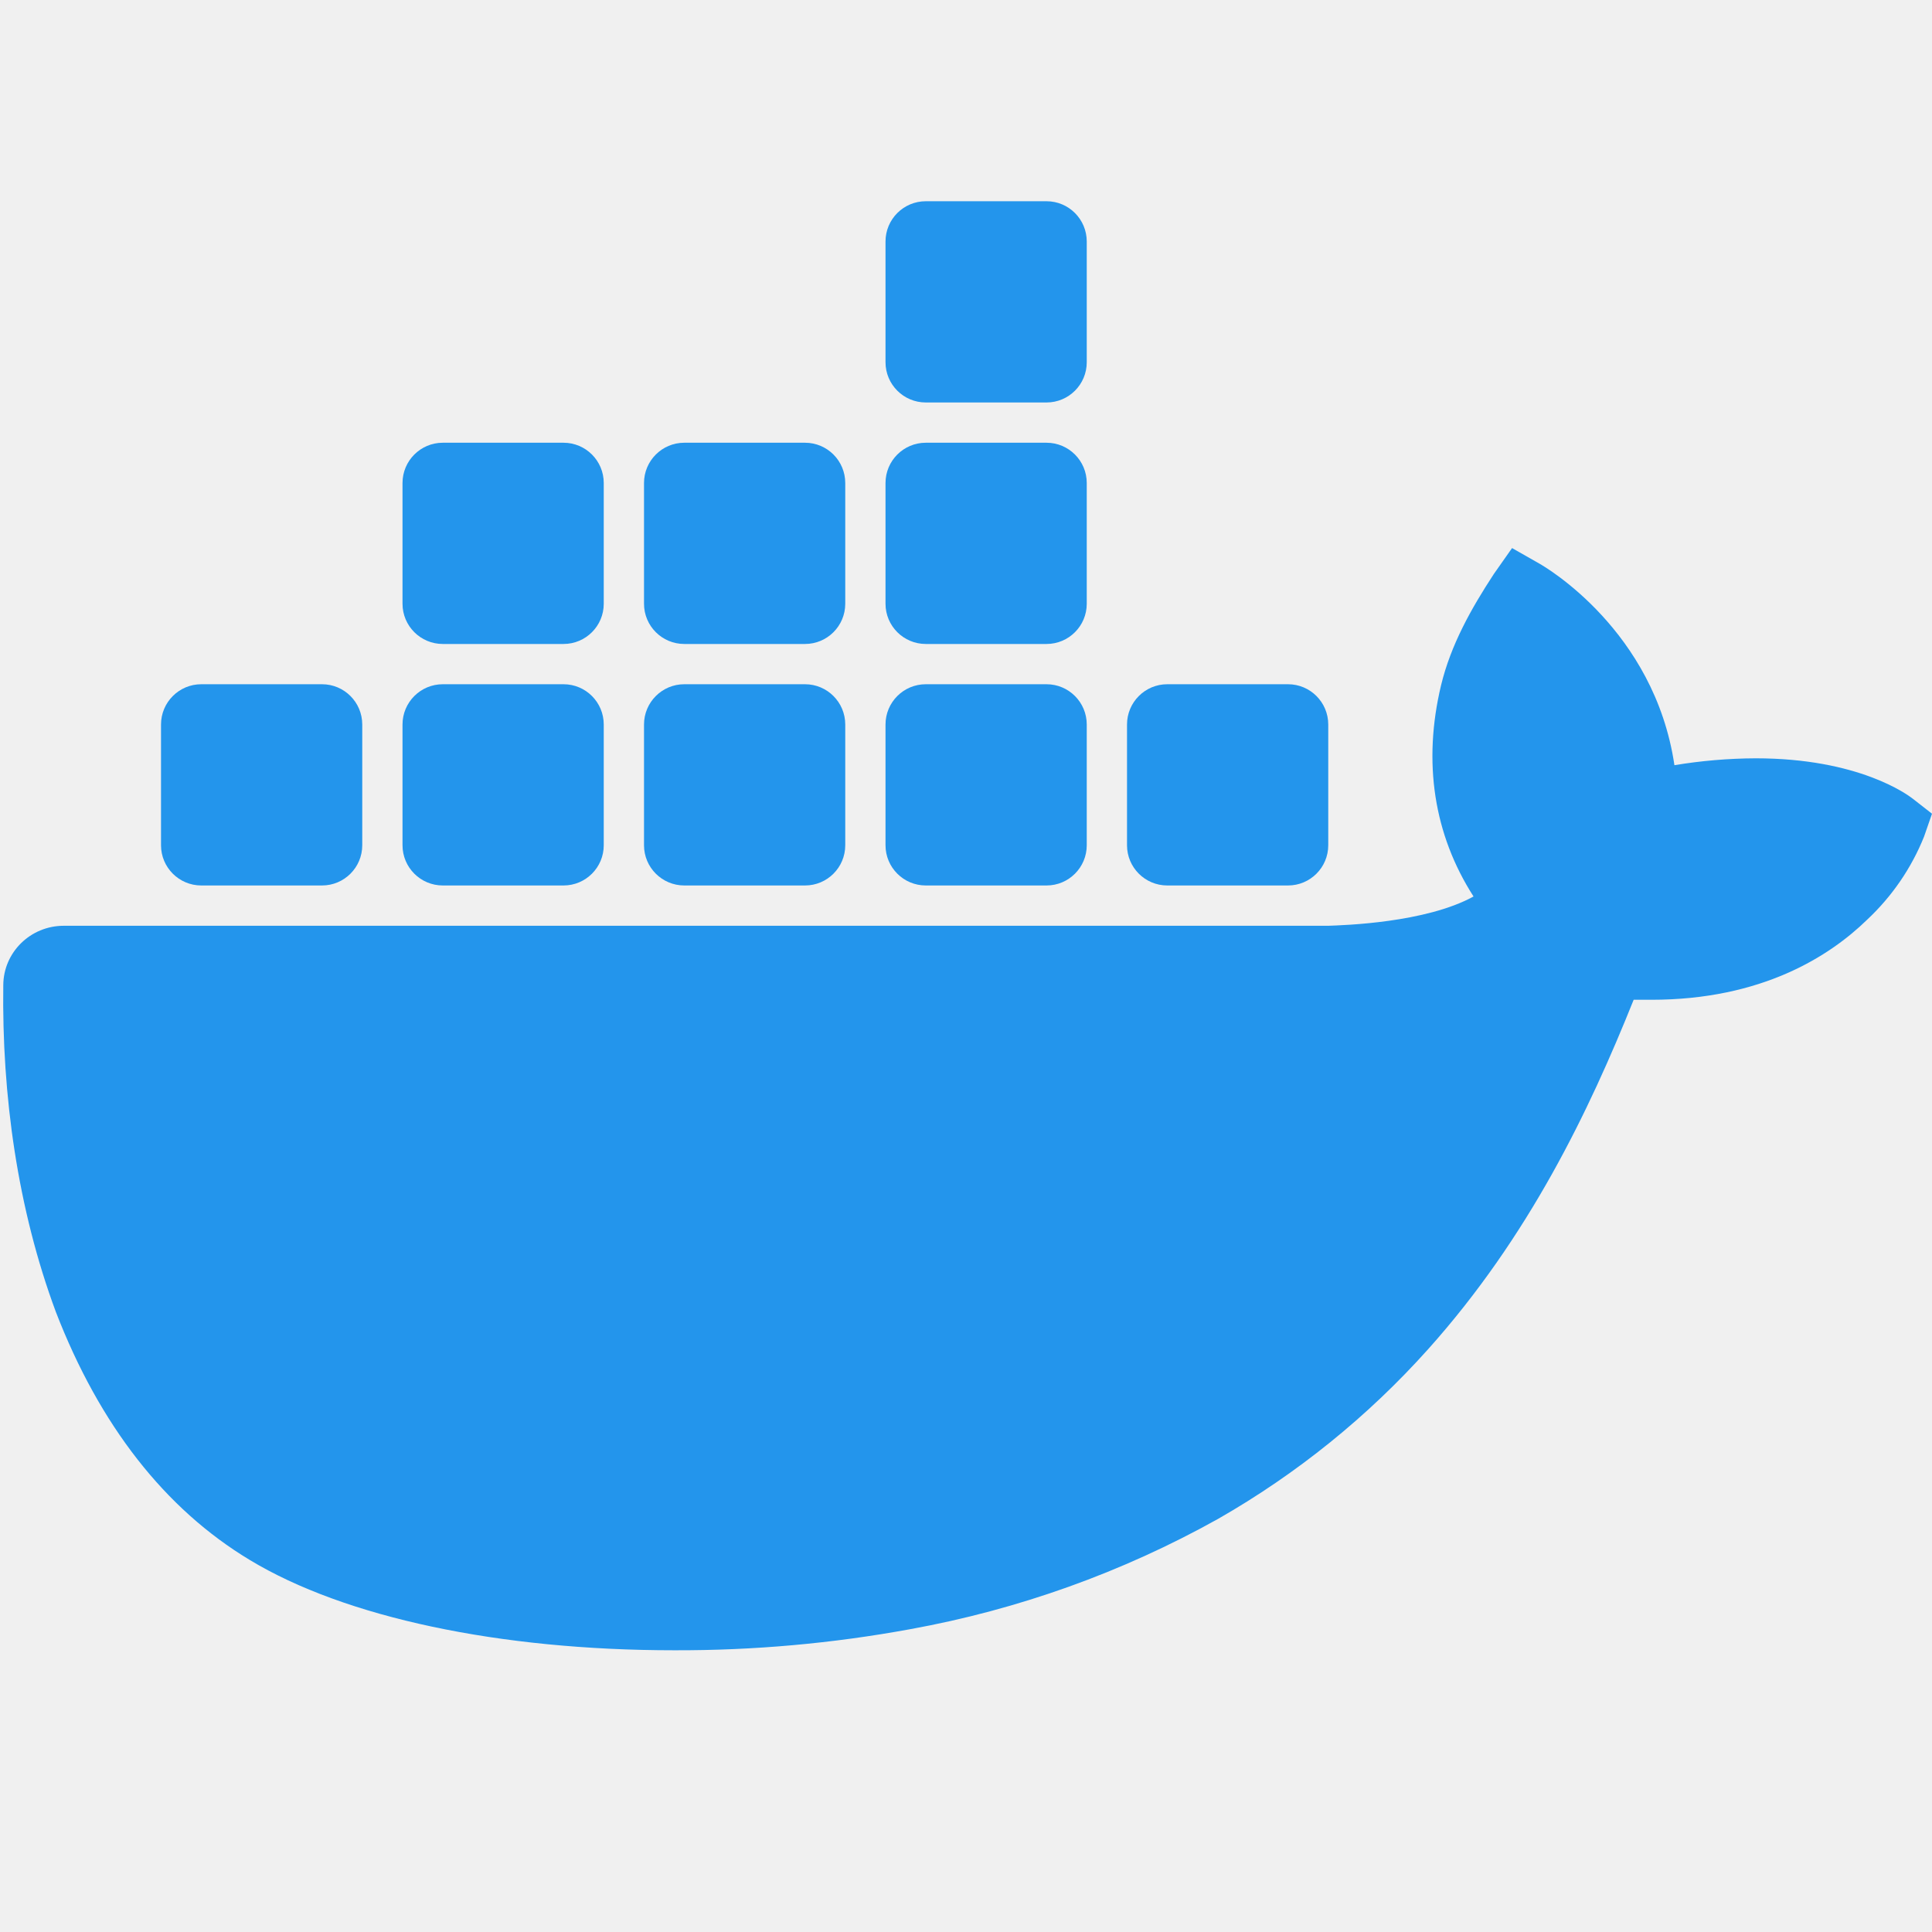
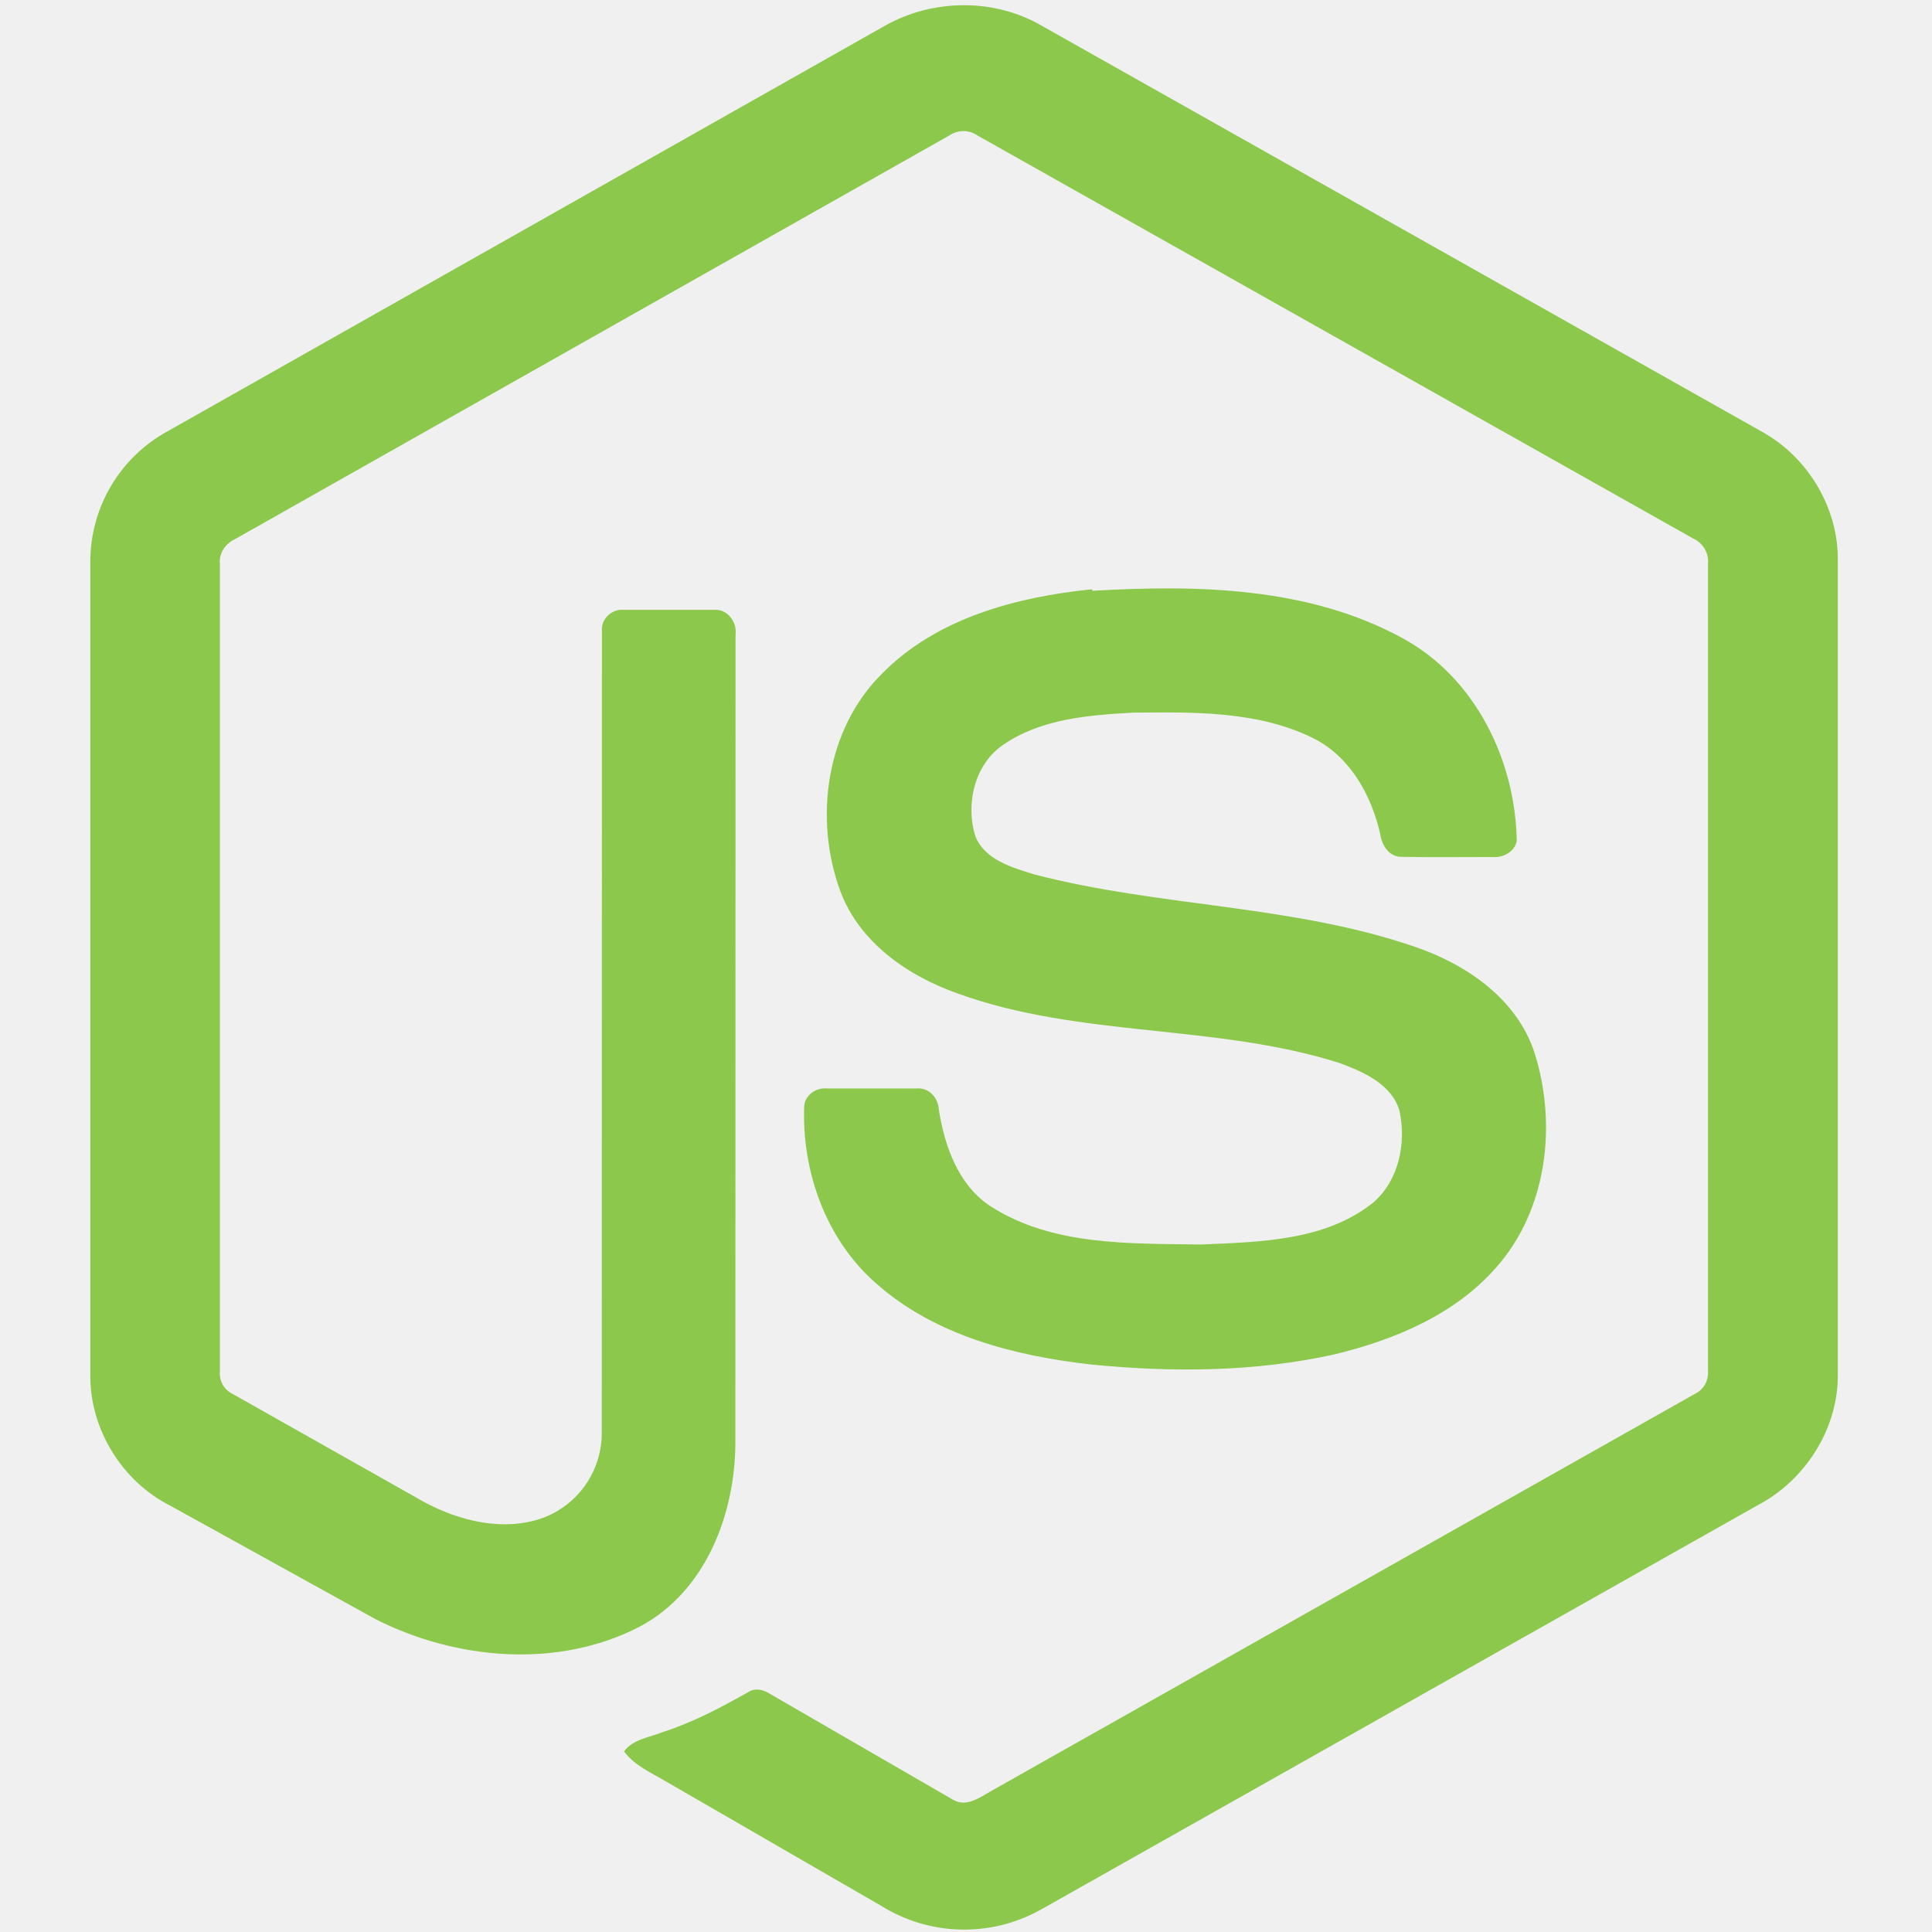
- <svg xmlns="http://www.w3.org/2000/svg" width="50" height="50" viewBox="0 0 50 50" fill="none">
-   <g clip-path="url(#clip0)">
-     <path d="M49.507 20.674C49.372 20.568 48.106 19.625 45.437 19.625C44.731 19.628 44.028 19.688 43.334 19.803C42.817 16.31 39.98 14.668 39.849 14.592L39.132 14.184L38.661 14.854C38.07 15.757 37.548 16.688 37.295 17.733C36.817 19.727 37.107 21.6 38.135 23.201C36.893 23.884 34.777 23.944 34.375 23.959H1.648C0.788 23.96 0.09 24.646 0.085 25.494C0.046 28.341 0.452 31.278 1.445 33.951C2.579 36.887 4.268 39.049 6.464 40.372C8.924 41.859 12.922 42.709 17.454 42.709C19.501 42.715 21.545 42.533 23.557 42.163C26.355 41.656 29.048 40.691 31.523 39.309C33.563 38.143 35.398 36.661 36.959 34.918C39.569 32.003 41.123 28.759 42.279 25.874C42.434 25.874 42.59 25.874 42.74 25.874C45.597 25.874 47.353 24.746 48.322 23.801C48.966 23.198 49.469 22.464 49.795 21.65L50 21.059L49.507 20.674Z" fill="#2395EC" />
-     <path d="M8.334 22.916H5.209C4.634 22.916 4.167 22.45 4.167 21.875V18.75C4.167 18.175 4.634 17.708 5.209 17.708H8.334C8.909 17.708 9.375 18.175 9.375 18.75V21.875C9.375 22.45 8.909 22.916 8.334 22.916Z" fill="#2395EC" />
-     <path d="M14.584 22.916H11.459C10.884 22.916 10.417 22.45 10.417 21.875V18.75C10.417 18.175 10.884 17.708 11.459 17.708H14.584C15.159 17.708 15.625 18.175 15.625 18.75V21.875C15.625 22.45 15.159 22.916 14.584 22.916Z" fill="#2395EC" />
-     <path d="M20.834 22.916H17.709C17.134 22.916 16.667 22.45 16.667 21.875V18.75C16.667 18.175 17.134 17.708 17.709 17.708H20.834C21.409 17.708 21.875 18.175 21.875 18.75V21.875C21.875 22.45 21.409 22.916 20.834 22.916Z" fill="#2395EC" />
-     <path d="M27.084 22.916H23.959C23.384 22.916 22.917 22.45 22.917 21.875V18.75C22.917 18.175 23.384 17.708 23.959 17.708H27.084C27.659 17.708 28.125 18.175 28.125 18.75V21.875C28.125 22.45 27.659 22.916 27.084 22.916Z" fill="#2395EC" />
-     <path d="M14.584 16.666H11.459C10.884 16.666 10.417 16.2 10.417 15.625V12.5C10.417 11.925 10.884 11.458 11.459 11.458H14.584C15.159 11.458 15.625 11.925 15.625 12.5V15.625C15.625 16.2 15.159 16.666 14.584 16.666Z" fill="#2395EC" />
-     <path d="M20.834 16.666H17.709C17.134 16.666 16.667 16.2 16.667 15.625V12.5C16.667 11.925 17.134 11.458 17.709 11.458H20.834C21.409 11.458 21.875 11.925 21.875 12.5V15.625C21.875 16.2 21.409 16.666 20.834 16.666Z" fill="#2395EC" />
-     <path d="M27.084 16.666H23.959C23.384 16.666 22.917 16.2 22.917 15.625V12.5C22.917 11.925 23.384 11.458 23.959 11.458H27.084C27.659 11.458 28.125 11.925 28.125 12.5V15.625C28.125 16.2 27.659 16.666 27.084 16.666Z" fill="#2395EC" />
-     <path d="M27.084 10.416H23.959C23.384 10.416 22.917 9.95 22.917 9.375V6.25C22.917 5.675 23.384 5.208 23.959 5.208H27.084C27.659 5.208 28.125 5.675 28.125 6.25V9.375C28.125 9.95 27.659 10.416 27.084 10.416Z" fill="#2395EC" />
-     <path d="M33.334 22.916H30.209C29.634 22.916 29.167 22.45 29.167 21.875V18.75C29.167 18.175 29.634 17.708 30.209 17.708H33.334C33.909 17.708 34.375 18.175 34.375 18.75V21.875C34.375 22.45 33.909 22.916 33.334 22.916Z" fill="#2395EC" />
-   </g>
-   <defs>
-     <clipPath id="clip0">
-       <rect width="50" height="50" fill="white" />
-     </clipPath>
-   </defs>
+ <svg xmlns="http://www.w3.org/2000/svg" width="64" height="64" viewBox="0 0 32 32" preserveAspectRatio="xMidYMid" fill="#8cc84b">
+   <path d="M14.656.427c.8-.453 1.82-.455 2.6 0L29.2 7.16c.747.42 1.247 1.253 1.24 2.114v13.5c.005.897-.544 1.748-1.332 2.16l-11.88 6.702a2.6 2.6 0 0 1-2.639-.073l-3.565-2.06c-.243-.145-.516-.26-.688-.495.152-.204.422-.23.642-.32.496-.158.95-.4 1.406-.656.115-.08.256-.05.366.022l3.04 1.758c.217.125.437-.04.623-.145l11.665-6.583c.144-.07.224-.222.212-.38V9.334c.016-.18-.087-.344-.25-.417L16.19 2.244a.41.41 0 0 0-.465-.001L3.892 8.93c-.16.073-.27.235-.25.415v13.37c-.014.158.07.307.215.375l3.162 1.785c.594.32 1.323.5 1.977.265a1.5 1.5 0 0 0 .971-1.409l.003-13.29c-.014-.197.172-.36.363-.34h1.52c.2-.005.357.207.33.405L12.18 23.88c.001 1.188-.487 2.48-1.586 3.063-1.354.7-3.028.553-4.366-.12l-3.4-1.88c-.8-.4-1.337-1.264-1.332-2.16v-13.5a2.46 2.46 0 0 1 1.282-2.141L14.656.427zM18.1 9.785c1.727-.1 3.576-.066 5.13.785 1.203.652 1.87 2.02 1.892 3.358-.034.18-.222.28-.394.267-.5-.001-1.002.007-1.504-.003-.213.008-.336-.188-.363-.376-.144-.64-.493-1.273-1.095-1.582-.924-.463-1.996-.44-3.004-.43-.736.04-1.527.103-2.15.535-.48.328-.624 1-.453 1.522.16.383.603.506.964.62 2.082.544 4.287.5 6.33 1.207.845.292 1.672.86 1.962 1.745.378 1.186.213 2.604-.63 3.556-.684.784-1.68 1.2-2.675 1.442-1.323.295-2.695.302-4.038.17-1.263-.144-2.577-.476-3.552-1.336-.834-.724-1.24-1.852-1.2-2.94.01-.184.193-.312.37-.297h1.5c.202-.014.35.16.36.35.093.6.322 1.25.854 1.6 1.026.662 2.313.616 3.487.635.973-.043 2.065-.056 2.86-.7.42-.367.543-.98.43-1.508-.123-.446-.6-.653-1-.8-2.055-.65-4.285-.414-6.32-1.15-.826-.292-1.625-.844-1.942-1.693-.443-1.2-.24-2.687.693-3.607.9-.915 2.22-1.268 3.47-1.394z" />
</svg>
